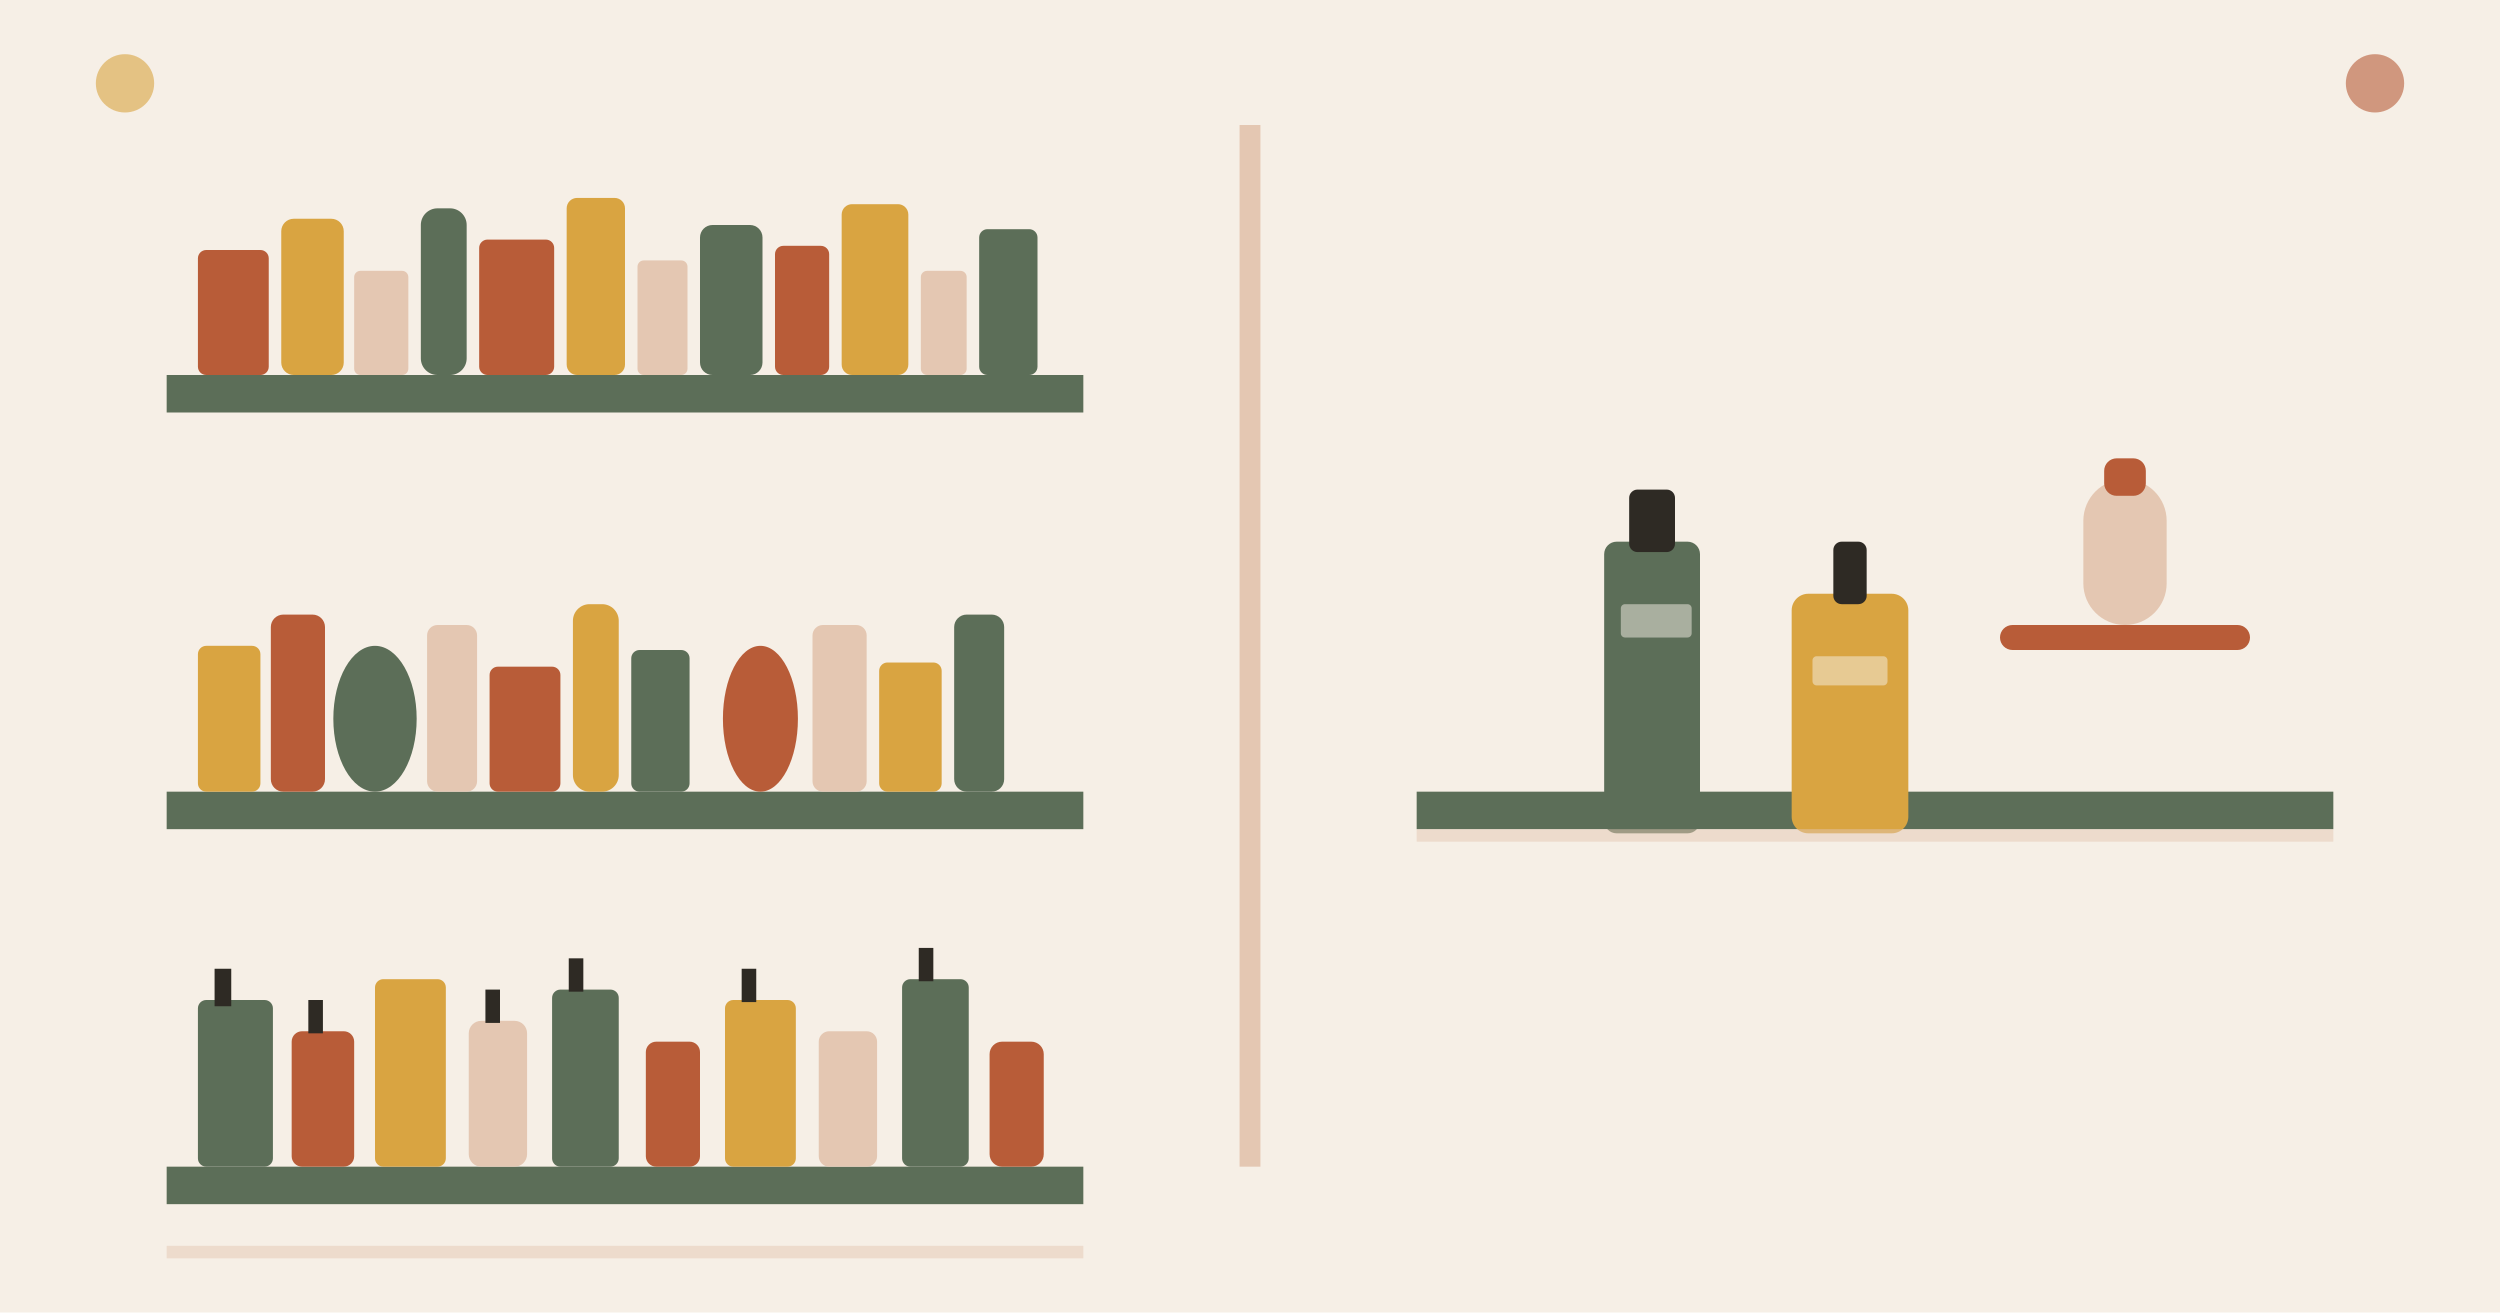
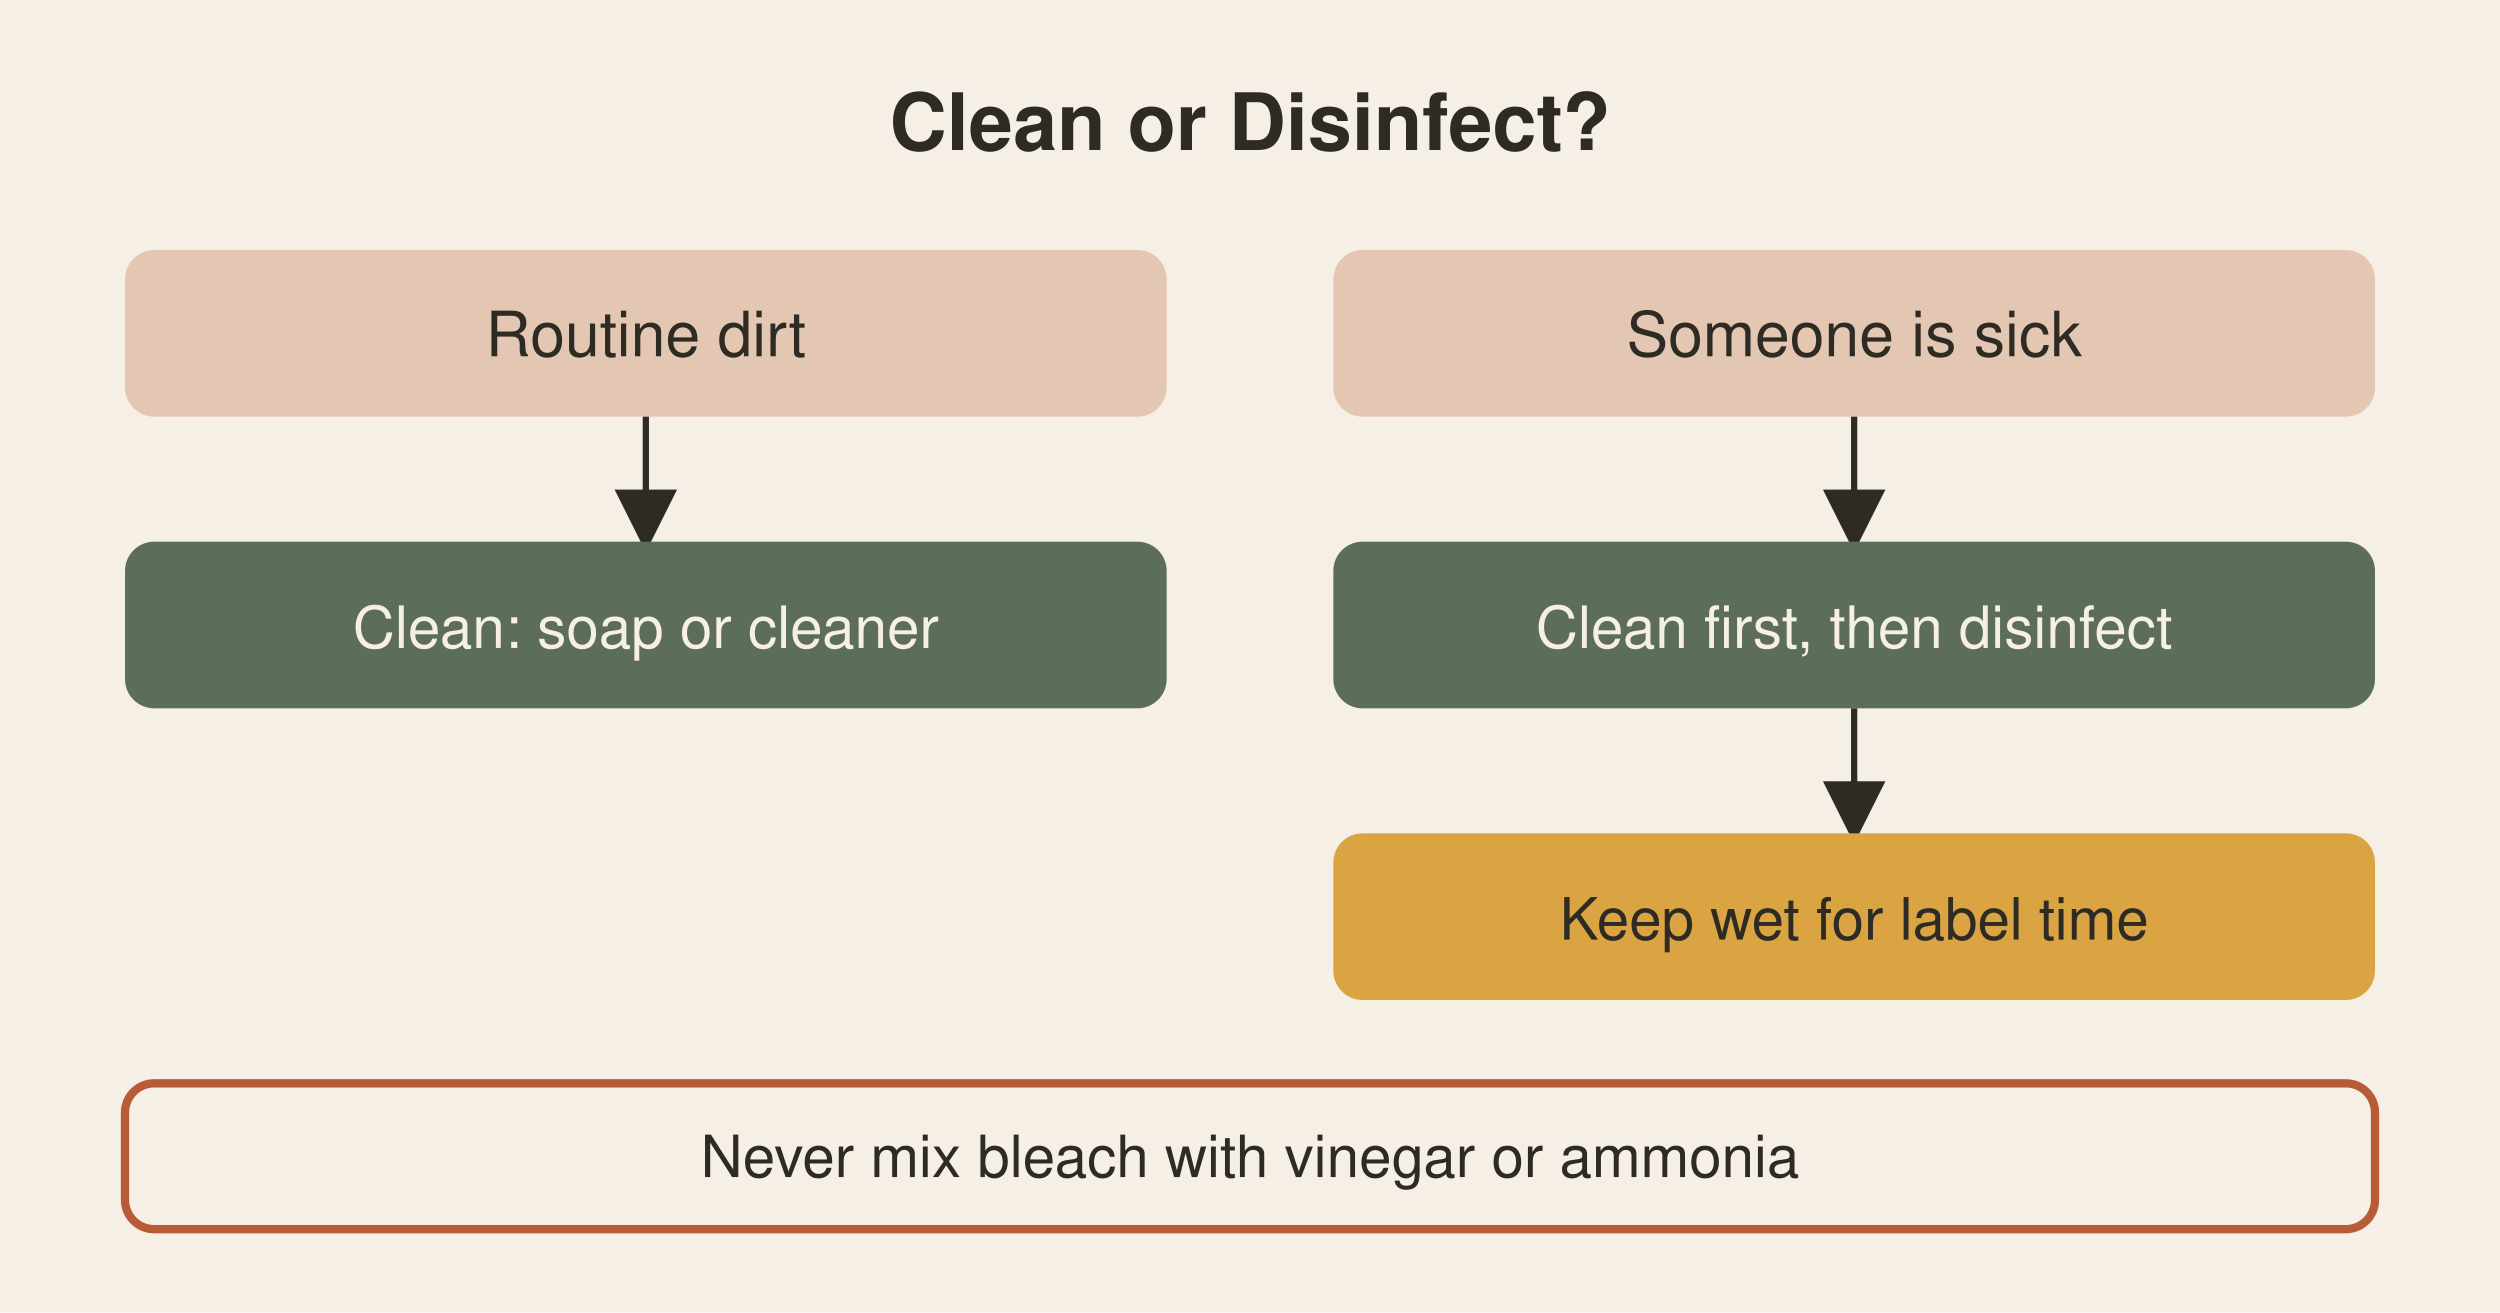
<svg xmlns="http://www.w3.org/2000/svg" viewBox="0 0 1200 630">
  <rect width="1200" height="630" fill="#F6EFE6" />
-   <rect x="595" y="60" width="10" height="500" fill="#E4C7B2" />
-   <g>
-     <rect x="80" y="180" width="440" height="18" fill="#5C6E58" />
-     <rect x="80" y="380" width="440" height="18" fill="#5C6E58" />
-     <rect x="80" y="560" width="440" height="18" fill="#5C6E58" />
-     <rect x="95" y="120" width="34" height="60" rx="4" fill="#B85C38" />
-     <rect x="135" y="105" width="30" height="75" rx="6" fill="#D9A441" />
-     <rect x="170" y="130" width="26" height="50" rx="3" fill="#E4C7B2" />
-     <rect x="202" y="100" width="22" height="80" rx="8" fill="#5C6E58" />
-     <rect x="230" y="115" width="36" height="65" rx="4" fill="#B85C38" />
-     <rect x="272" y="95" width="28" height="85" rx="5" fill="#D9A441" />
-     <rect x="306" y="125" width="24" height="55" rx="3" fill="#E4C7B2" />
-     <rect x="336" y="108" width="30" height="72" rx="6" fill="#5C6E58" />
-     <rect x="372" y="118" width="26" height="62" rx="4" fill="#B85C38" />
-     <rect x="404" y="98" width="32" height="82" rx="5" fill="#D9A441" />
-     <rect x="442" y="130" width="22" height="50" rx="3" fill="#E4C7B2" />
-     <rect x="470" y="110" width="28" height="70" rx="4" fill="#5C6E58" />
-     <rect x="95" y="310" width="30" height="70" rx="4" fill="#D9A441" />
-     <rect x="130" y="295" width="26" height="85" rx="6" fill="#B85C38" />
-     <ellipse cx="180" cy="345" rx="20" ry="35" fill="#5C6E58" />
-     <rect x="205" y="300" width="24" height="80" rx="5" fill="#E4C7B2" />
-     <rect x="235" y="320" width="34" height="60" rx="4" fill="#B85C38" />
-     <rect x="275" y="290" width="22" height="90" rx="8" fill="#D9A441" />
-     <rect x="303" y="312" width="28" height="68" rx="4" fill="#5C6E58" />
-     <ellipse cx="365" cy="345" rx="18" ry="35" fill="#B85C38" />
-     <rect x="390" y="300" width="26" height="80" rx="5" fill="#E4C7B2" />
-     <rect x="422" y="318" width="30" height="62" rx="4" fill="#D9A441" />
-     <rect x="458" y="295" width="24" height="85" rx="6" fill="#5C6E58" />
-     <rect x="95" y="480" width="36" height="80" rx="4" fill="#5C6E58" />
-     <rect x="103" y="465" width="8" height="18" fill="#2E2A24" />
-     <rect x="140" y="495" width="30" height="65" rx="5" fill="#B85C38" />
-     <rect x="148" y="480" width="7" height="16" fill="#2E2A24" />
-     <rect x="180" y="470" width="34" height="90" rx="4" fill="#D9A441" />
-     <rect x="225" y="490" width="28" height="70" rx="6" fill="#E4C7B2" />
-     <rect x="233" y="475" width="7" height="16" fill="#2E2A24" />
-     <rect x="265" y="475" width="32" height="85" rx="4" fill="#5C6E58" />
-     <rect x="273" y="460" width="7" height="16" fill="#2E2A24" />
-     <rect x="310" y="500" width="26" height="60" rx="5" fill="#B85C38" />
-     <rect x="348" y="480" width="34" height="80" rx="4" fill="#D9A441" />
-     <rect x="356" y="465" width="7" height="16" fill="#2E2A24" />
-     <rect x="393" y="495" width="28" height="65" rx="5" fill="#E4C7B2" />
-     <rect x="433" y="470" width="32" height="90" rx="4" fill="#5C6E58" />
-     <rect x="441" y="455" width="7" height="16" fill="#2E2A24" />
-     <rect x="475" y="500" width="26" height="60" rx="6" fill="#B85C38" />
-   </g>
-   <g>
-     <rect x="680" y="380" width="440" height="18" fill="#5C6E58" />
-     <g>
-       <rect x="770" y="260" width="46" height="140" rx="6" fill="#5C6E58" />
-       <rect x="782" y="235" width="22" height="30" rx="4" fill="#2E2A24" />
-       <rect x="778" y="290" width="34" height="16" rx="2" fill="#F6EFE6" opacity="0.5" />
-     </g>
-     <g>
-       <rect x="860" y="285" width="56" height="115" rx="8" fill="#D9A441" />
-       <rect x="880" y="260" width="16" height="30" rx="4" fill="#2E2A24" />
-       <rect x="870" y="315" width="36" height="14" rx="2" fill="#F6EFE6" opacity="0.5" />
-     </g>
-     <g>
-       <rect x="960" y="300" width="120" height="12" rx="6" fill="#B85C38" />
-       <rect x="1000" y="230" width="40" height="70" rx="20" fill="#E4C7B2" />
-       <rect x="1010" y="220" width="20" height="18" rx="6" fill="#B85C38" />
-     </g>
-   </g>
-   <rect x="80" y="598" width="440" height="6" fill="#E4C7B2" opacity="0.5" />
-   <rect x="680" y="398" width="440" height="6" fill="#E4C7B2" opacity="0.5" />
-   <circle cx="60" cy="40" r="14" fill="#D9A441" opacity="0.6" />
-   <circle cx="1140" cy="40" r="14" fill="#B85C38" opacity="0.6" />
+   <defs>
+     <marker id="a" markerWidth="10" markerHeight="10" refX="5" refY="5" orient="auto">
+       <path d="M0,0 L10,5 L0,10 z" fill="#2E2A24" />
+     </marker>
+   </defs>
+   <text x="600" y="72" font-family="Helvetica, Arial, sans-serif" font-size="38" font-weight="bold" fill="#2E2A24" text-anchor="middle">Clean or Disinfect?</text>
+   <rect x="60" y="120" width="500" height="80" rx="14" fill="#E4C7B2" />
+   <text x="310" y="171" font-family="Helvetica, Arial, sans-serif" font-size="30" fill="#2E2A24" text-anchor="middle">Routine dirt</text>
+   <rect x="640" y="120" width="500" height="80" rx="14" fill="#E4C7B2" />
+   <text x="890" y="171" font-family="Helvetica, Arial, sans-serif" font-size="30" fill="#2E2A24" text-anchor="middle">Someone is sick</text>
+   <line x1="310" y1="200" x2="310" y2="250" stroke="#2E2A24" stroke-width="3" marker-end="url(#a)" />
+   <line x1="890" y1="200" x2="890" y2="250" stroke="#2E2A24" stroke-width="3" marker-end="url(#a)" />
+   <rect x="60" y="260" width="500" height="80" rx="14" fill="#5C6E58" />
+   <text x="310" y="311" font-family="Helvetica, Arial, sans-serif" font-size="28" fill="#F6EFE6" text-anchor="middle">Clean: soap or cleaner</text>
+   <rect x="640" y="260" width="500" height="80" rx="14" fill="#5C6E58" />
+   <text x="890" y="311" font-family="Helvetica, Arial, sans-serif" font-size="28" fill="#F6EFE6" text-anchor="middle">Clean first, then disinfect</text>
+   <line x1="890" y1="340" x2="890" y2="390" stroke="#2E2A24" stroke-width="3" marker-end="url(#a)" />
+   <rect x="640" y="400" width="500" height="80" rx="14" fill="#D9A441" />
+   <text x="890" y="451" font-family="Helvetica, Arial, sans-serif" font-size="28" fill="#2E2A24" text-anchor="middle">Keep wet for label time</text>
+   <rect x="60" y="520" width="1080" height="70" rx="14" fill="#F6EFE6" stroke="#B85C38" stroke-width="4" />
+   <text x="600" y="565" font-family="Helvetica, Arial, sans-serif" font-size="28" fill="#2E2A24" text-anchor="middle">Never mix bleach with vinegar or ammonia</text>
</svg>
